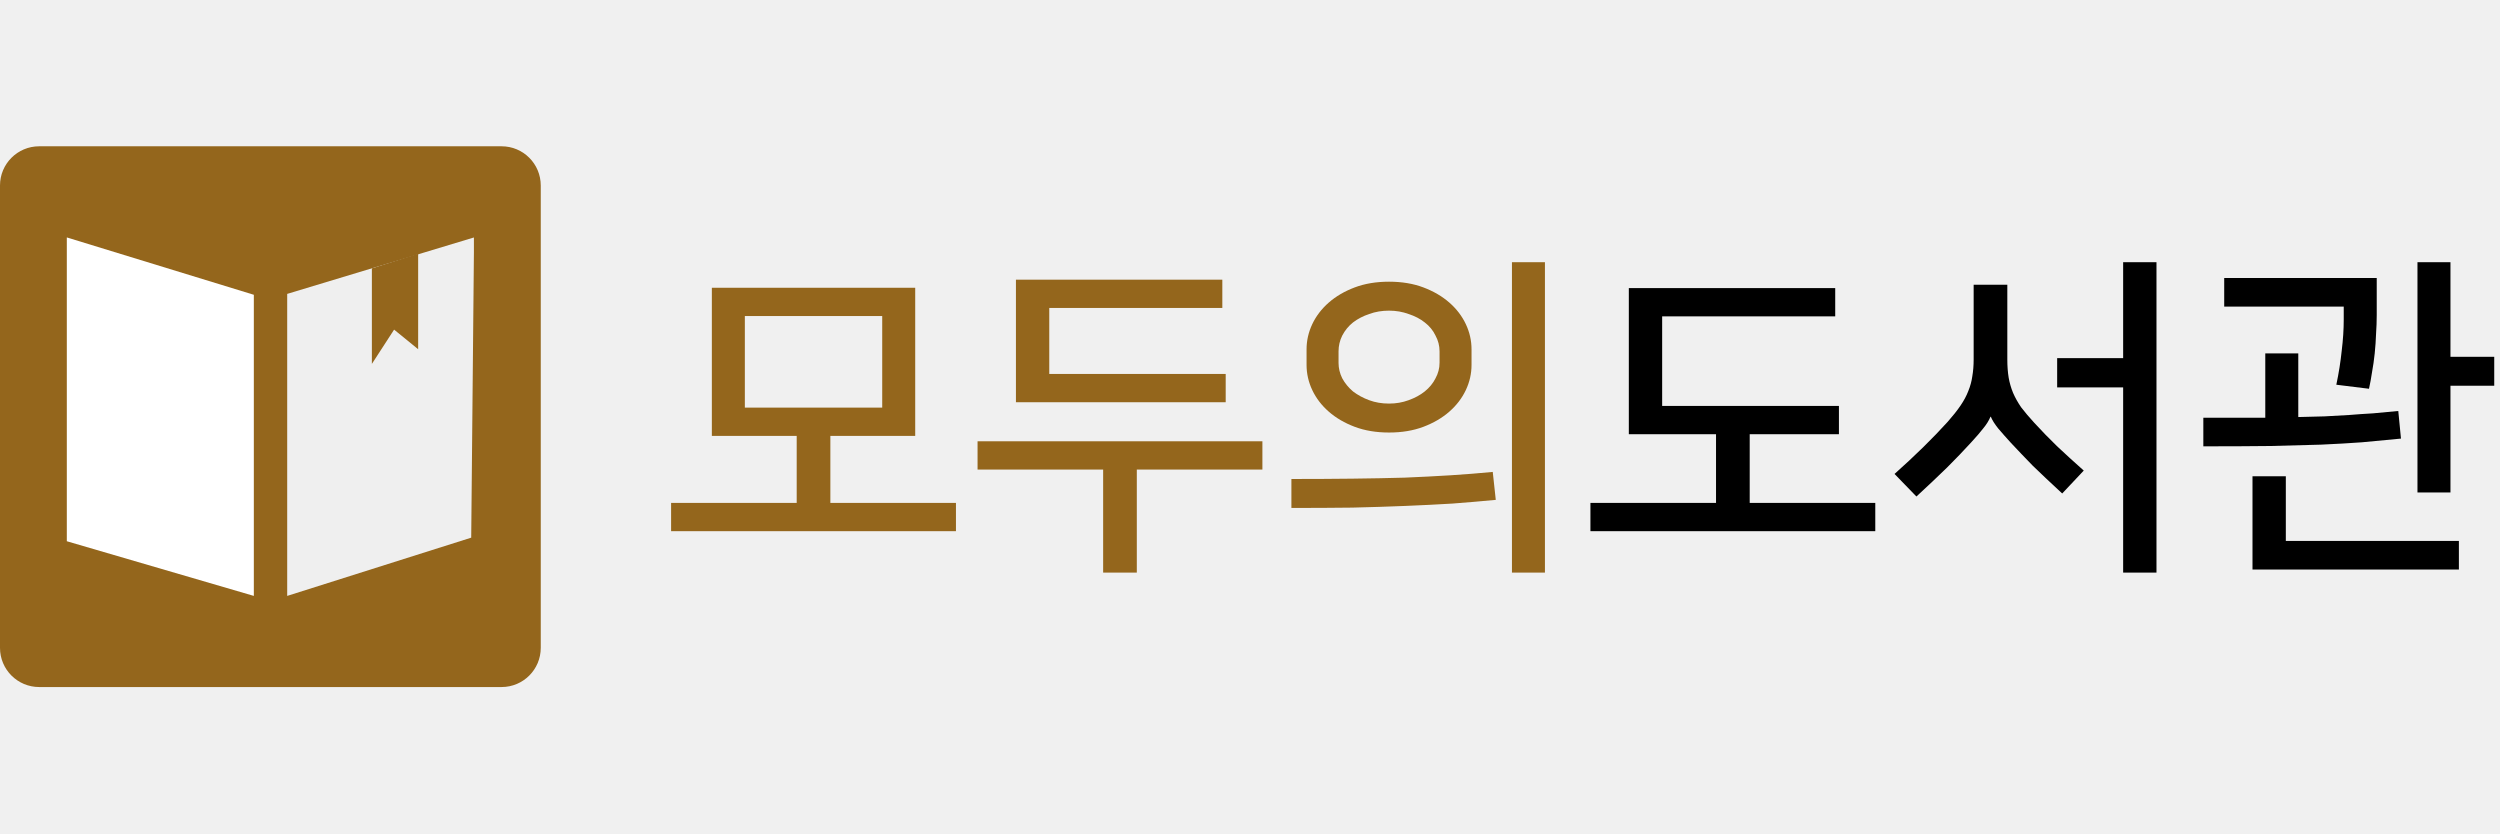
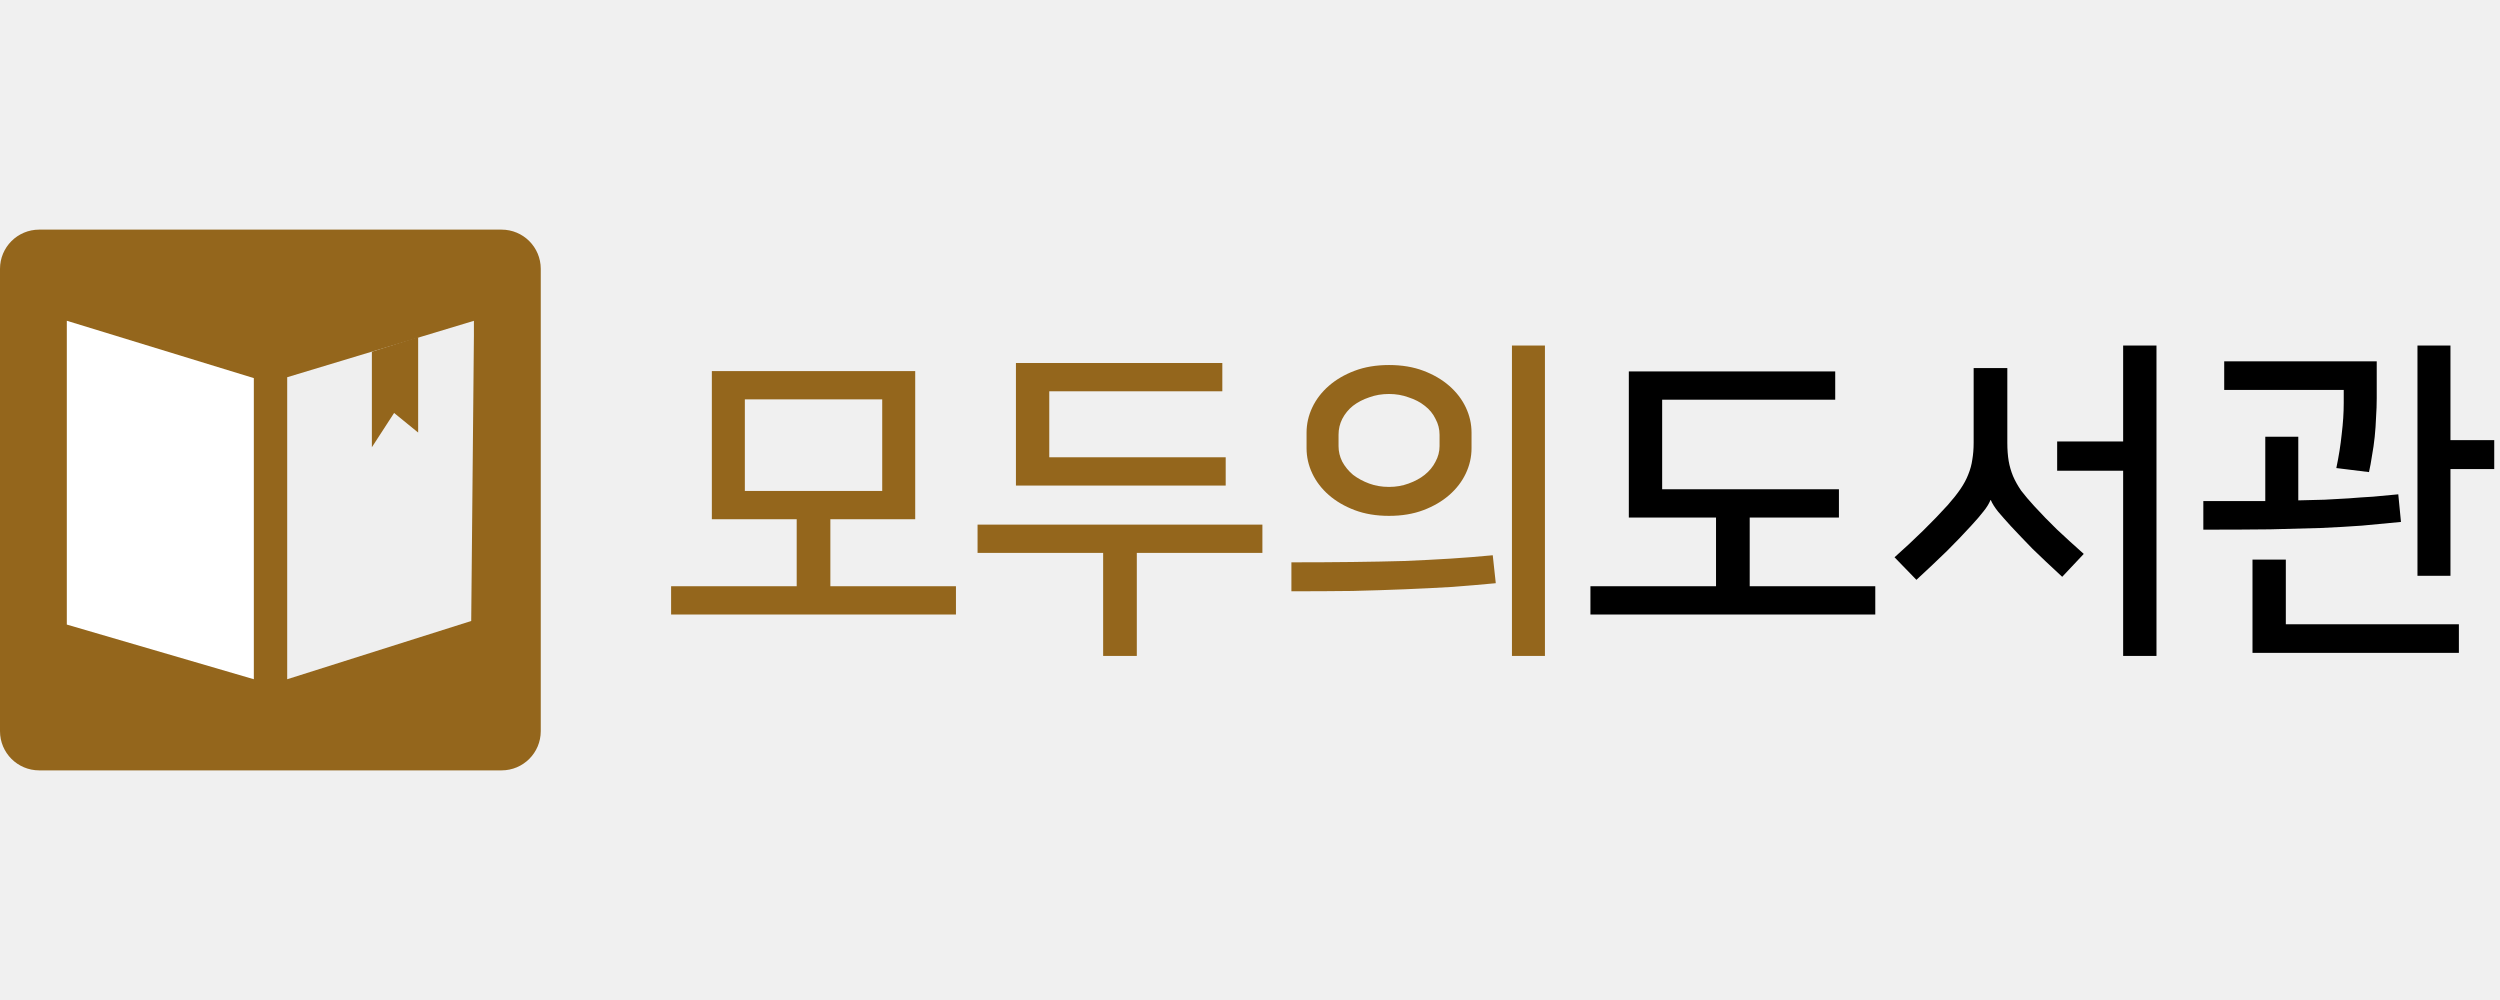
- <svg xmlns="http://www.w3.org/2000/svg" width="150" height="50" viewBox="0 0 319 69" fill="none">
+ <svg xmlns="http://www.w3.org/2000/svg" width="200" height="80" viewBox="0 0 319 69" fill="none">
  <path d="M116.781 36.954H105.954V45.504H121.979V49.112H85.633V45.504H101.658V36.954H90.832V18.051H116.781V36.954ZM95.042 33.345H112.571V21.66H95.042V33.345Z" fill="#94661C" />
  <path d="M156.399 32.658H129.633V17.02H155.969V20.628H133.887V29.049H156.399V32.658ZM140.761 54.397V41.25H124.736V37.641H161.082V41.25H145.057V54.397H140.761Z" fill="#94661C" />
  <path d="M177.242 36.524C175.61 36.524 174.149 36.281 172.86 35.794C171.571 35.307 170.469 34.663 169.552 33.861C168.636 33.059 167.934 32.142 167.447 31.111C166.96 30.08 166.717 29.006 166.717 27.889V25.913C166.717 24.796 166.96 23.722 167.447 22.691C167.934 21.66 168.636 20.743 169.552 19.941C170.469 19.139 171.571 18.495 172.86 18.008C174.149 17.521 175.61 17.277 177.242 17.277C178.875 17.277 180.336 17.521 181.624 18.008C182.913 18.495 184.016 19.139 184.933 19.941C185.849 20.743 186.551 21.66 187.038 22.691C187.525 23.722 187.768 24.796 187.768 25.913V27.889C187.768 29.006 187.525 30.08 187.038 31.111C186.551 32.142 185.849 33.059 184.933 33.861C184.016 34.663 182.913 35.307 181.624 35.794C180.336 36.281 178.875 36.524 177.242 36.524ZM177.242 32.83C178.13 32.83 178.961 32.687 179.734 32.4C180.536 32.114 181.223 31.741 181.796 31.283C182.398 30.796 182.856 30.238 183.171 29.608C183.515 28.977 183.687 28.319 183.687 27.631V26.171C183.687 25.454 183.515 24.781 183.171 24.151C182.856 23.492 182.398 22.934 181.796 22.476C181.223 22.017 180.536 21.66 179.734 21.402C178.961 21.115 178.13 20.972 177.242 20.972C176.326 20.972 175.481 21.115 174.708 21.402C173.934 21.66 173.247 22.017 172.645 22.476C172.072 22.934 171.614 23.492 171.271 24.151C170.955 24.781 170.798 25.454 170.798 26.171V27.631C170.798 28.319 170.955 28.977 171.271 29.608C171.614 30.238 172.072 30.796 172.645 31.283C173.247 31.741 173.934 32.114 174.708 32.4C175.481 32.687 176.326 32.83 177.242 32.83ZM190.861 45.117C189.057 45.289 187.21 45.446 185.319 45.59C183.429 45.704 181.424 45.804 179.304 45.89C177.214 45.976 174.965 46.048 172.559 46.105C170.182 46.134 167.59 46.148 164.783 46.148V42.453C167.619 42.453 170.211 42.439 172.559 42.41C174.937 42.382 177.156 42.339 179.219 42.281C181.281 42.195 183.228 42.095 185.061 41.981C186.894 41.866 188.699 41.723 190.475 41.551L190.861 45.117ZM192.924 54.397V14.786H197.134V54.397H192.924Z" fill="#94661C" />
  <path d="M234.647 36.739H223.262V45.504H239.286V49.112H202.94V45.504H218.965V36.739H207.838V18.094H234.174V21.702H212.091V33.13H234.647V36.739Z" fill="black" />
  <path d="M270.913 54.397V30.767H262.493V27.03H270.913V14.786H275.167V54.397H270.913ZM253.986 34.505C253.786 34.992 253.485 35.479 253.084 35.966C252.712 36.453 252.182 37.069 251.494 37.813C250.607 38.787 249.59 39.847 248.444 40.992C247.299 42.109 245.995 43.341 244.535 44.687L241.742 41.809C244.348 39.489 246.611 37.269 248.53 35.15C249.189 34.405 249.733 33.718 250.163 33.087C250.592 32.457 250.922 31.841 251.151 31.24C251.409 30.61 251.58 29.98 251.666 29.35C251.781 28.691 251.838 27.975 251.838 27.202V17.664H256.134V27.202C256.134 28.061 256.192 28.834 256.306 29.522C256.421 30.18 256.607 30.825 256.865 31.455C257.123 32.056 257.466 32.672 257.896 33.302C258.354 33.904 258.913 34.562 259.571 35.279C260.488 36.281 261.447 37.269 262.45 38.243C263.452 39.188 264.598 40.233 265.887 41.379L263.137 44.301C261.648 42.926 260.388 41.737 259.357 40.735C258.354 39.704 257.438 38.744 256.607 37.856C256.006 37.197 255.461 36.582 254.974 36.009C254.516 35.436 254.201 34.935 254.029 34.505H253.986Z" fill="black" />
  <path d="M308.469 44.172V14.786H312.679V26.858H318.265V30.553H312.679V44.172H308.469ZM291.671 50.358H313.754V54.01H287.418V42.109H291.671V50.358ZM306.364 37.298C304.646 37.47 302.984 37.627 301.38 37.77C299.805 37.885 298.058 37.985 296.139 38.071C294.249 38.128 292.101 38.186 289.695 38.243C287.289 38.272 284.439 38.286 281.145 38.286V34.634H289.05V26.428H293.261V34.548C294.435 34.52 295.552 34.491 296.612 34.462C297.671 34.405 298.702 34.348 299.705 34.29C300.736 34.205 301.767 34.133 302.798 34.076C303.829 33.99 304.903 33.889 306.02 33.775L306.364 37.298ZM298.115 30.424C298.43 28.934 298.659 27.488 298.803 26.085C298.975 24.681 299.06 23.364 299.06 22.132V20.456H283.809V16.805H303.271V21.531C303.271 22.304 303.242 23.106 303.185 23.936C303.156 24.767 303.099 25.598 303.013 26.428C302.927 27.259 302.812 28.061 302.669 28.834C302.555 29.608 302.426 30.309 302.283 30.939L298.115 30.424Z" fill="black" />
  <rect width="69" height="69" rx="5" fill="#94661C" />
  <g clip-path="url(#clip0_1155_13630)">
    <path d="M8.526 11.629V50.395L32.389 57.371V18.948L8.526 11.629Z" fill="white" />
    <path d="M36.646 18.834V57.371L60.127 49.938L60.489 11.629L36.646 18.834Z" fill="#EFEFEF" />
    <g clip-path="url(#clip1_1155_13630)">
      <path d="M47.451 15.581V27.769L50.288 23.394L53.356 25.894V13.705L47.451 15.581Z" fill="#94661C" />
    </g>
  </g>
  <defs>
    <clipPath id="clip0_1155_13630">
      <rect width="51.944" height="45.742" fill="white" transform="translate(8.52637 11.6292)" />
    </clipPath>
    <clipPath id="clip1_1155_13630">
      <rect width="5.906" height="14.064" fill="white" transform="translate(47.4507 13.7053)" />
    </clipPath>
  </defs>
</svg>
